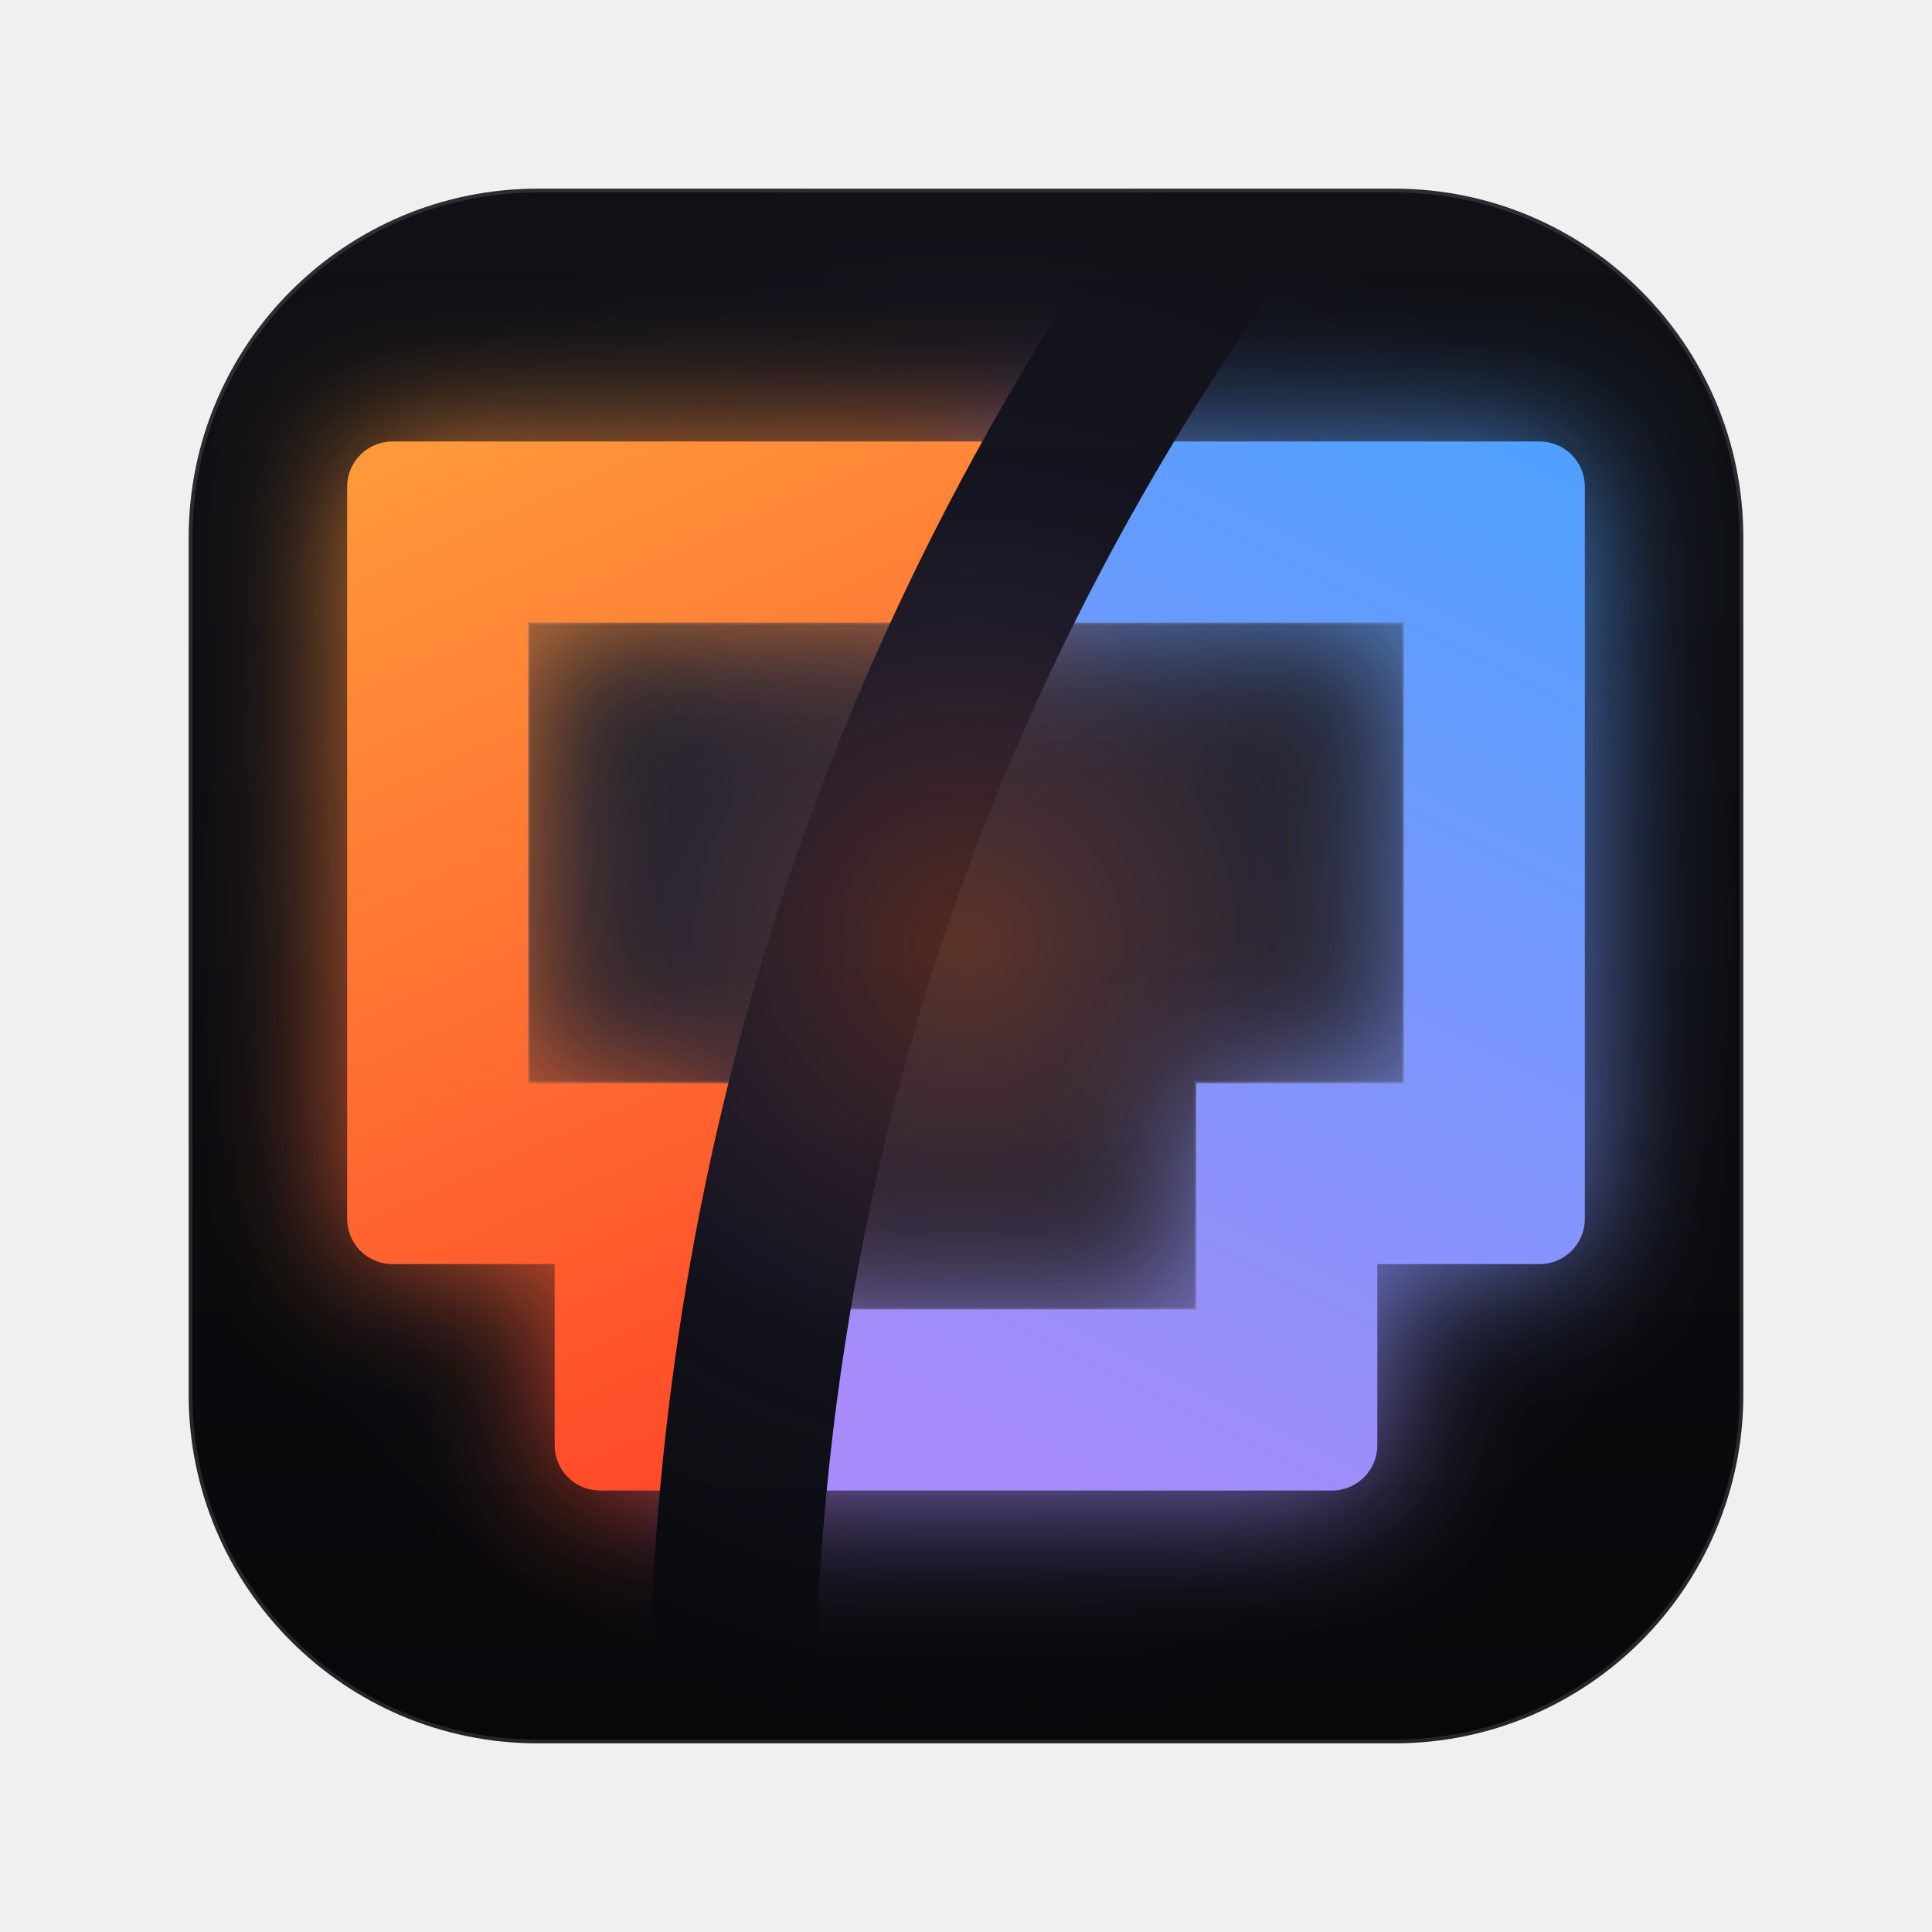
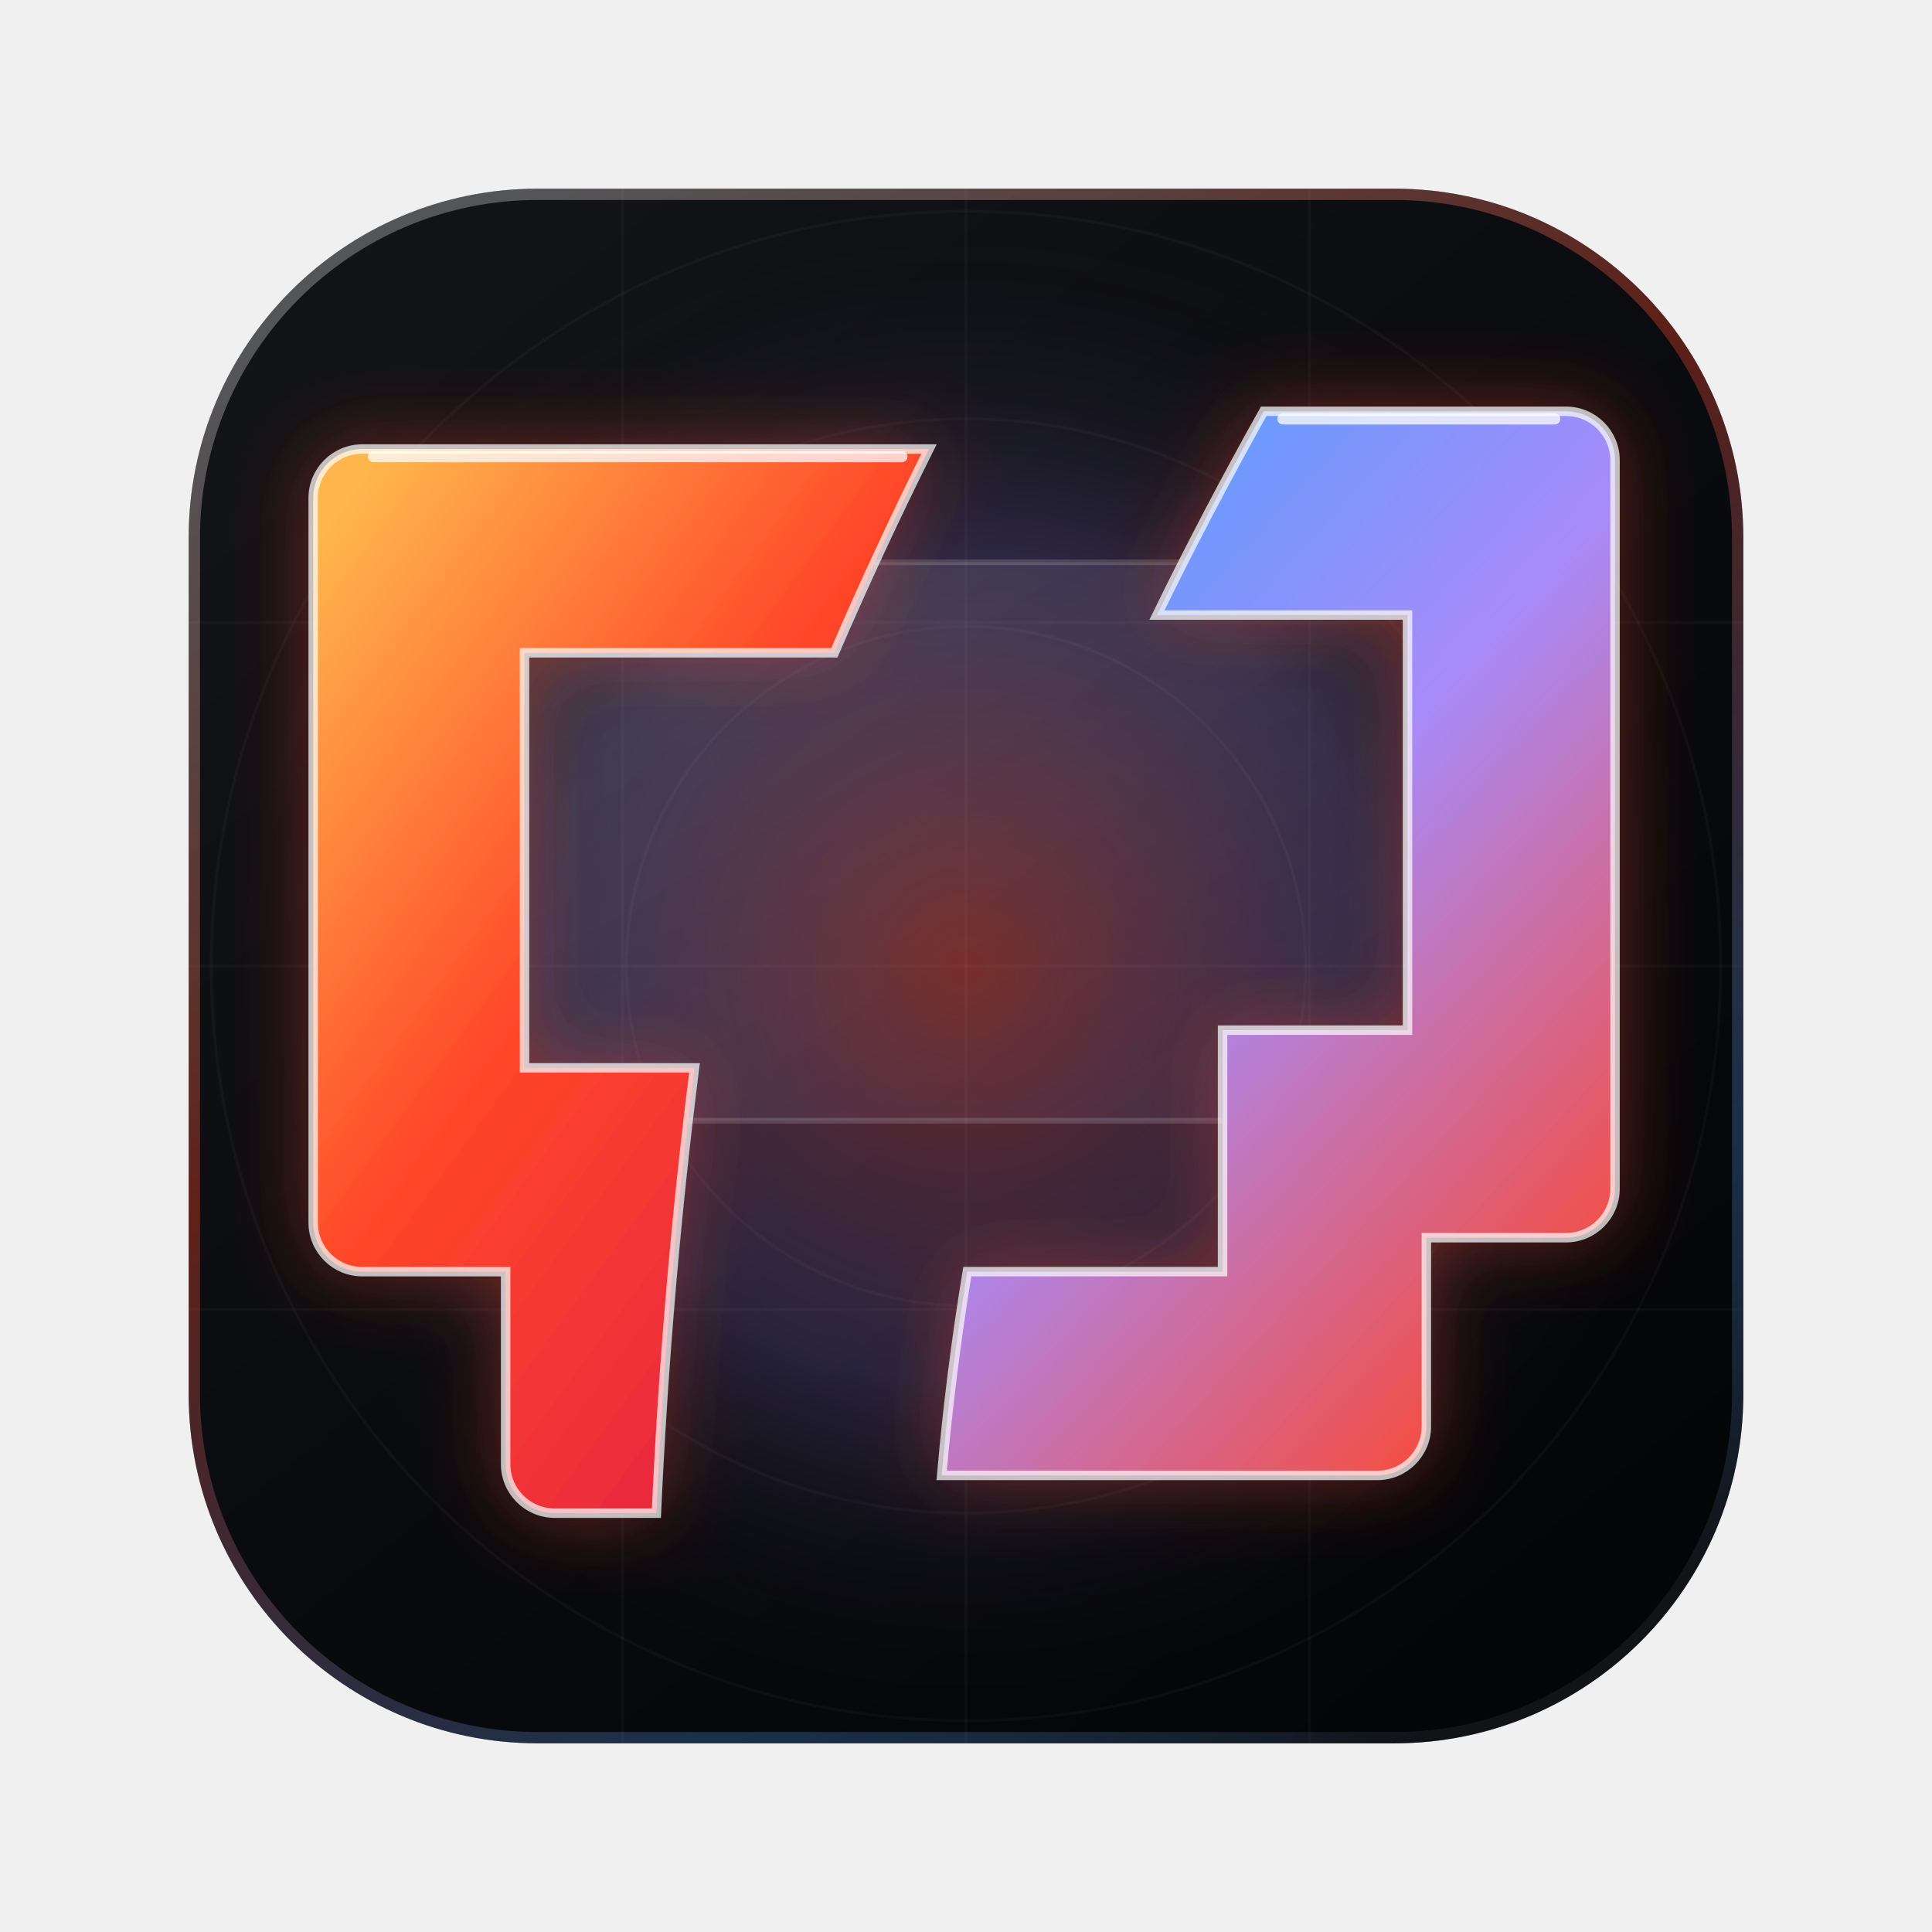
<svg xmlns="http://www.w3.org/2000/svg" viewBox="0 0 1024 1024" width="1024" height="1024">
  <defs>
-     <path id="socket" fill-rule="evenodd" d="M184 258 A24 24 0 0 1 208 234 H816 A24 24 0 0 1 840 258 V646 A24 24 0 0 1 816 670 H730 V766 A24 24 0 0 1 706 790 H318 A24 24 0 0 1 294 766 V670 H208 A24 24 0 0 1 184 646 Z M280 330 V574 H390 V694 H634 V574 H744 V330 Z" />
-     <mask id="cut" maskUnits="userSpaceOnUse" x="0" y="0" width="1024" height="1024">
-       <rect width="1024" height="1024" fill="#fff" />
-       <path d="M388 892 Q398 475 636 132" fill="none" stroke="#000" stroke-width="88" />
-     </mask>
-     <clipPath id="left" clipPathUnits="userSpaceOnUse">
-       <path d="M0 0 H680 L636 132 Q398 475 388 892 L380 1024 H0 Z" />
-     </clipPath>
-     <clipPath id="right" clipPathUnits="userSpaceOnUse">
-       <path d="M1024 0 H680 L636 132 Q398 475 388 892 L380 1024 H1024 Z" />
-     </clipPath>
-     <clipPath id="plate" clipPathUnits="userSpaceOnUse">
+     <clipPath id="squircle-dark">
      <rect x="100" y="100" width="824" height="824" rx="185" />
    </clipPath>
-     <linearGradient id="plate-fill" gradientUnits="userSpaceOnUse" x1="0" y1="100" x2="0" y2="924">
-       <stop offset="0" stop-color="#101116" />
-       <stop offset="1" stop-color="#07080A" />
+     <linearGradient id="bg-dark" x1="15%" y1="8%" x2="85%" y2="95%">
+       <stop offset="0%" stop-color="#121316" />
+       <stop offset="50%" stop-color="#0A0B0E" />
+       <stop offset="100%" stop-color="#040507" />
    </linearGradient>
-     <linearGradient id="warm" gradientUnits="userSpaceOnUse" x1="184" y1="234" x2="430" y2="790">
-       <stop offset="0" stop-color="#FF9A3C" />
-       <stop offset="1" stop-color="#FF4528" />
+     <radialGradient id="aura-dark" cx="512" cy="512" r="400" gradientUnits="userSpaceOnUse">
+       <stop offset="0%" stop-color="#FF4528" stop-opacity="0.42" />
+       <stop offset="55%" stop-color="#A78BFA" stop-opacity="0.20" />
+       <stop offset="100%" stop-color="#0A0B0E" stop-opacity="0" />
+     </radialGradient>
+     <linearGradient id="rim-dark" x1="20%" y1="0%" x2="80%" y2="100%">
+       <stop offset="0%" stop-color="#FFFFFF" stop-opacity="0.28" />
+       <stop offset="40%" stop-color="#FF4528" stop-opacity="0.34" />
+       <stop offset="80%" stop-color="#4EA1FF" stop-opacity="0.26" />
+       <stop offset="100%" stop-color="#26292F" stop-opacity="0.4" />
    </linearGradient>
-     <linearGradient id="cool" gradientUnits="userSpaceOnUse" x1="840" y1="234" x2="560" y2="790">
-       <stop offset="0" stop-color="#4EA1FF" />
-       <stop offset="1" stop-color="#A78BFA" />
+     <filter id="glow-dark" x="-25%" y="-25%" width="150%" height="150%">
+       <feDropShadow dx="0" dy="20" stdDeviation="24" flood-color="#000000" flood-opacity="0.8" />
+       <feDropShadow dx="0" dy="0" stdDeviation="20" flood-color="#FF4528" flood-opacity="0.38" />
+     </filter>
+     <linearGradient id="prism-left-dark" x1="10%" y1="0%" x2="90%" y2="100%">
+       <stop offset="0%" stop-color="#FFB74D" />
+       <stop offset="45%" stop-color="#FF4528" />
+       <stop offset="100%" stop-color="#E11D48" />
    </linearGradient>
-     <radialGradient id="glow" gradientUnits="userSpaceOnUse" cx="512" cy="500" r="420">
-       <stop offset="0" stop-color="#FF6A3D" stop-opacity="0.30" />
-       <stop offset="0.55" stop-color="#8B7CF6" stop-opacity="0.06" />
-       <stop offset="1" stop-color="#8B7CF6" stop-opacity="0" />
-     </radialGradient>
-     <filter id="bloom" filterUnits="userSpaceOnUse" x="0" y="0" width="1024" height="1024">
-       <feGaussianBlur stdDeviation="36" />
-     </filter>
+     <linearGradient id="prism-right-dark" x1="15%" y1="0%" x2="85%" y2="100%">
+       <stop offset="0%" stop-color="#4EA1FF" />
+       <stop offset="45%" stop-color="#A78BFA" />
+       <stop offset="100%" stop-color="#FF4528" />
+     </linearGradient>
+     <linearGradient id="echo-dark" x1="0%" y1="0%" x2="100%" y2="100%">
+       <stop offset="0%" stop-color="#FFFFFF" stop-opacity="0.12" />
+       <stop offset="100%" stop-color="#A78BFA" stop-opacity="0.05" />
+     </linearGradient>
  </defs>
-   <rect x="100" y="100" width="824" height="824" rx="185" fill="url(#plate-fill)" />
-   <g clip-path="url(#plate)">
-     <rect x="100" y="100" width="824" height="824" fill="url(#glow)" />
-     <g mask="url(#cut)">
-       <g filter="url(#bloom)" opacity="0.8">
-         <use href="#socket" fill="url(#warm)" clip-path="url(#left)" />
-         <use href="#socket" fill="url(#cool)" clip-path="url(#right)" />
-       </g>
-       <path d="M280 330 V574 H390 V694 H634 V574 H744 V330 Z" fill="#FFFFFF" fill-opacity="0.05" stroke="#FFFFFF" stroke-opacity="0.10" stroke-width="2" />
-       <use href="#socket" fill="url(#warm)" clip-path="url(#left)" />
-       <use href="#socket" fill="url(#cool)" clip-path="url(#right)" />
+   <g clip-path="url(#squircle-dark)">
+     <rect x="100" y="100" width="824" height="824" fill="url(#bg-dark)" />
+     <rect x="100" y="100" width="824" height="824" fill="url(#aura-dark)" />
+     <g stroke="#FFFFFF" stroke-opacity="0.03" stroke-width="1.5" fill="none">
+       <circle cx="512" cy="512" r="180" />
+       <circle cx="512" cy="512" r="290" />
+       <circle cx="512" cy="512" r="400" />
+       <line x1="100" y1="330" x2="924" y2="330" />
+       <line x1="100" y1="512" x2="924" y2="512" />
+       <line x1="100" y1="694" x2="924" y2="694" />
+       <line x1="330" y1="100" x2="330" y2="924" />
+       <line x1="512" y1="100" x2="512" y2="924" />
+       <line x1="694" y1="100" x2="694" y2="924" />
    </g>
  </g>
-   <rect x="101" y="101" width="822" height="822" rx="184" fill="none" stroke="#FFFFFF" stroke-opacity="0.12" stroke-width="2" />
+   <rect x="103" y="103" width="818" height="818" rx="182" fill="none" stroke="url(#rim-dark)" stroke-width="6" />
+   <rect x="252" y="298" width="520" height="296" rx="44" fill="url(#echo-dark)" stroke="#FFFFFF" stroke-opacity="0.15" stroke-width="3" />
+   <g filter="url(#glow-dark)">
+     <path d="M166 264 A26 26 0 0 1 192 238 H492.4 Q465.6 291.7 442.2 346 H278 V566 H368.1 Q353.3 683 347.9 802 H294 A26 26 0 0 1 268 776 V674 H192 A26 26 0 0 1 166 648 Z" fill="url(#prism-left-dark)" stroke="#FFFFFF" stroke-opacity="0.7" stroke-width="5" />
+     <path d="M669.8 218 H830 A26 26 0 0 1 856 244 V630 A26 26 0 0 1 830 656 H756 V756 A26 26 0 0 1 730 782 H499.1 Q503.8 728 512.7 674 H648 V546 H746 V326 H613.2 Q639.7 271.7 669.8 218 Z" fill="url(#prism-right-dark)" stroke="#FFFFFF" stroke-opacity="0.7" stroke-width="5" />
+   </g>
+   <path d="M198 242 H478" fill="none" stroke="#FFFFFF" stroke-width="6" stroke-linecap="round" stroke-opacity="0.75" />
+   <path d="M680 222 H824" fill="none" stroke="#FFFFFF" stroke-width="6" stroke-linecap="round" stroke-opacity="0.75" />
</svg>
